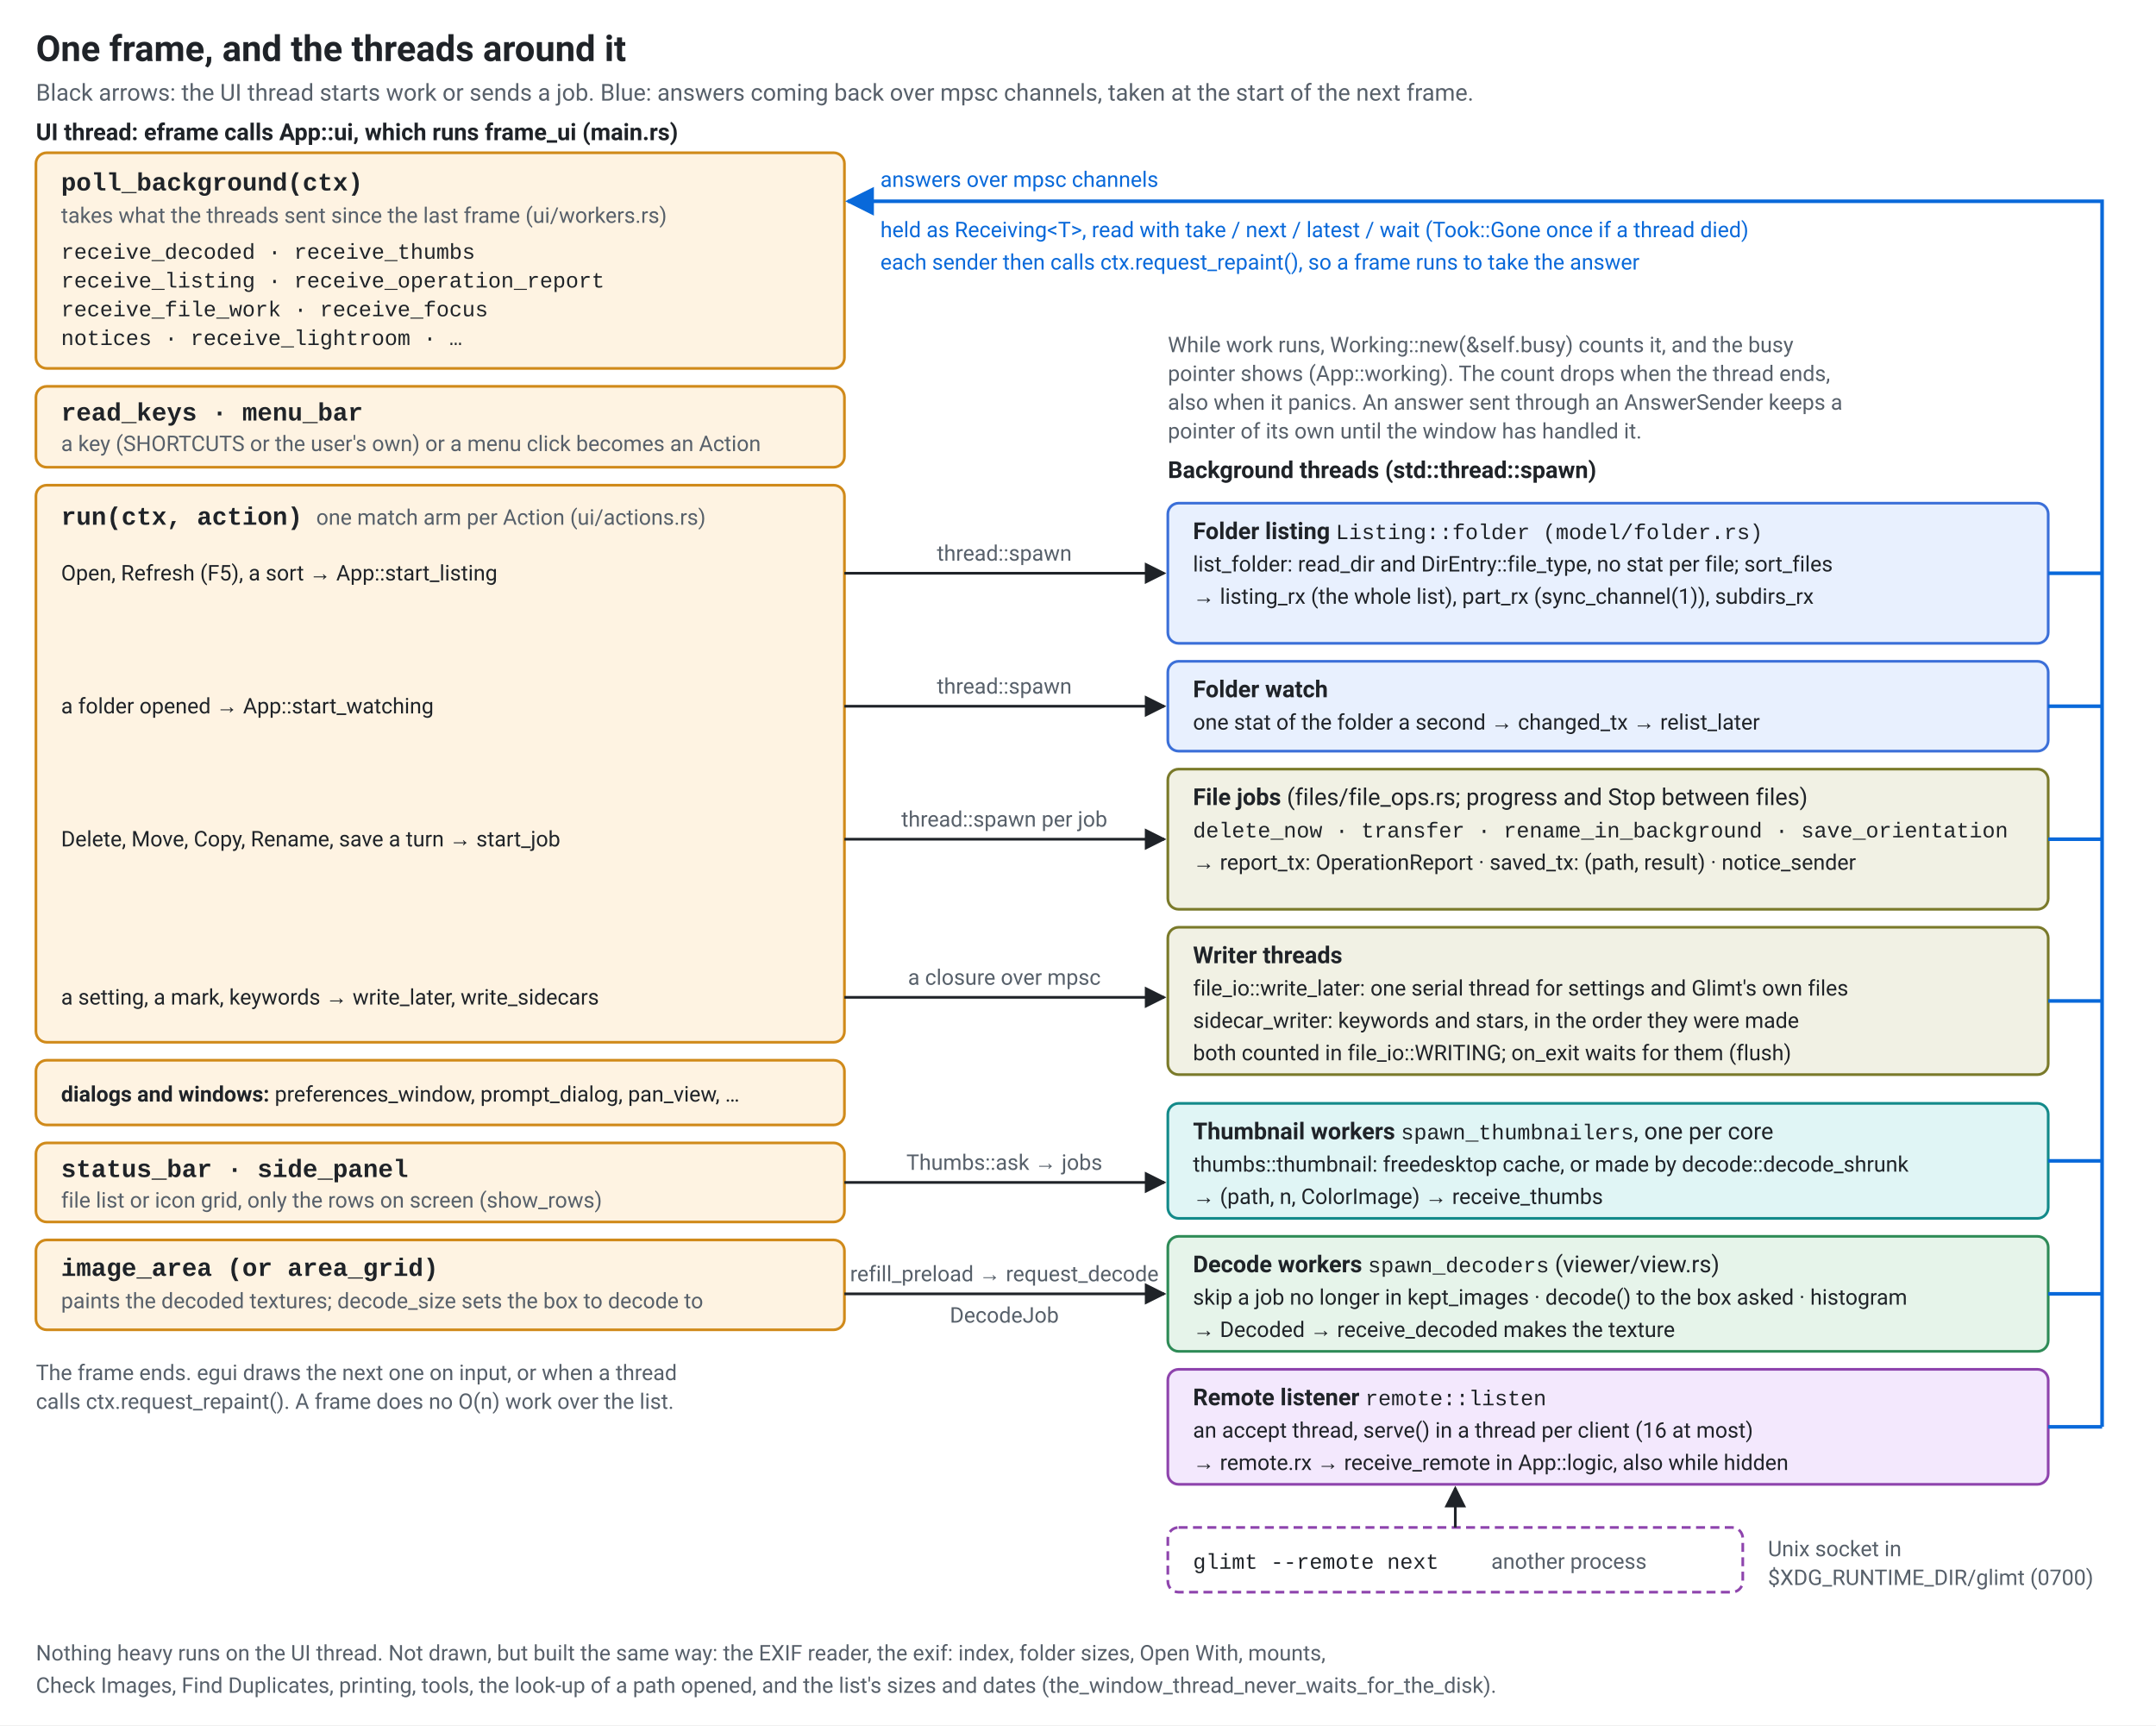
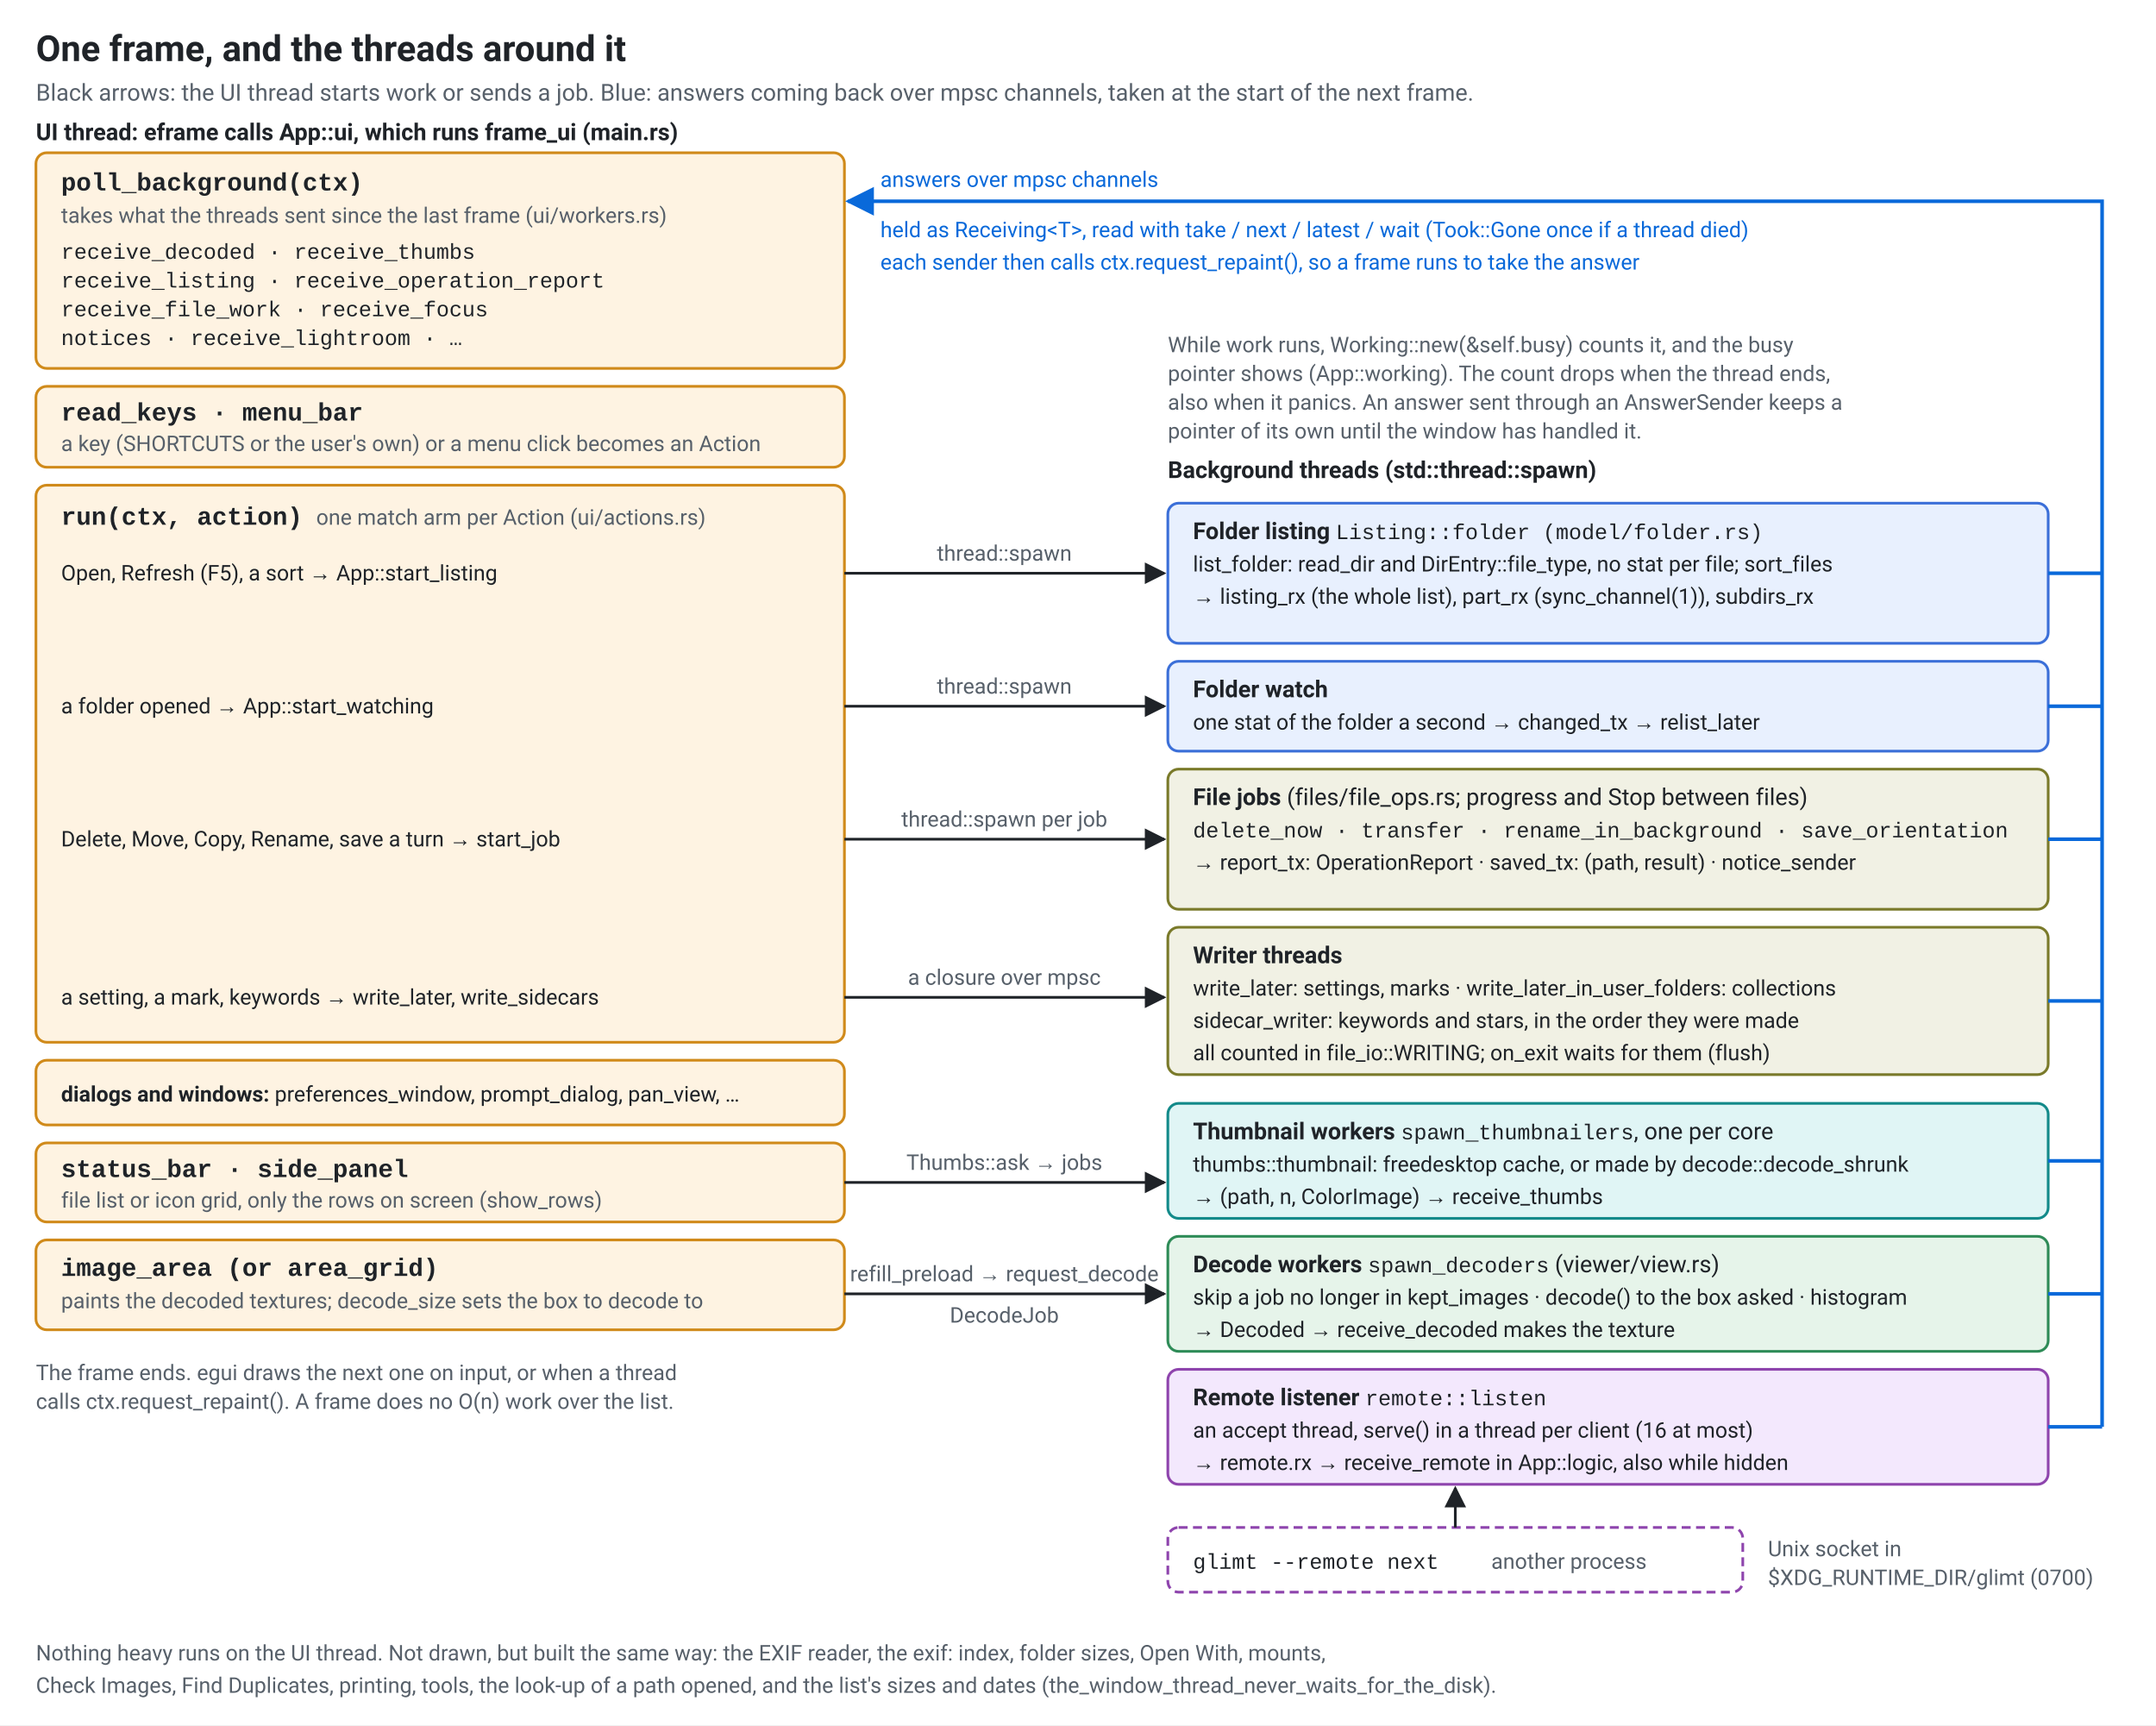
<svg xmlns="http://www.w3.org/2000/svg" viewBox="0 0 1200 960" width="1200" height="960" role="img" aria-label="One frame of Glimt and its background threads. The UI thread's frame_ui takes what threads sent (poll_background), turns keys and clicks into an Action, runs it, and draws. Actions and drawing start threads or send them jobs: folder listing, folder watch, file jobs, writer threads, thumbnail and decode workers; the remote listener takes commands from other processes, which App::logic takes before each frame and also while the window is hidden. Every thread answers over an mpsc channel held as Receiving and calls request_repaint, so the next frame picks the answer up.">
  <defs>
    <marker id="arrow" viewBox="0 0 10 10" refX="9" refY="5" markerWidth="8" markerHeight="8" orient="auto-start-reverse">
      <path d="M0,0 L10,5 L0,10 z" fill="#1f2328" />
    </marker>
    <marker id="arrow-blue" viewBox="0 0 10 10" refX="9" refY="5" markerWidth="8" markerHeight="8" orient="auto-start-reverse">
      <path d="M0,0 L10,5 L0,10 z" fill="#0969da" />
    </marker>
  </defs>
  <rect x="0" y="0" width="1200" height="960" fill="#ffffff" />
  <g font-family="system-ui, -apple-system, 'Segoe UI', Roboto, 'Helvetica Neue', Arial, sans-serif" fill="#1f2328">
    <text x="20" y="34" font-size="20" font-weight="700">One frame, and the threads around it</text>
    <text x="20" y="56" font-size="13" fill="#57606a">Black arrows: the UI thread starts work or sends a job. Blue: answers coming back over mpsc channels, taken at the start of the next frame.</text>
    <text x="20" y="78" font-size="13" font-weight="700">UI thread: eframe calls App::ui, which runs frame_ui (main.rs)</text>
    <rect x="20" y="85" width="450" height="120" rx="6" fill="#fef3e2" stroke="#d08a1a" stroke-width="1.5" />
    <text x="34" y="106" font-size="14" font-weight="700" font-family="ui-monospace, SFMono-Regular, Menlo, Consolas, 'Liberation Mono', monospace">poll_background(ctx)</text>
    <text x="34" y="124" font-size="12" fill="#57606a">takes what the threads sent since the last frame (ui/workers.rs)</text>
    <g font-size="12" font-family="ui-monospace, SFMono-Regular, Menlo, Consolas, 'Liberation Mono', monospace">
      <text x="34" y="144">receive_decoded · receive_thumbs</text>
      <text x="34" y="160">receive_listing · receive_operation_report</text>
      <text x="34" y="176">receive_file_work · receive_focus</text>
      <text x="34" y="192">notices · receive_lightroom · …</text>
    </g>
    <rect x="20" y="215" width="450" height="45" rx="6" fill="#fef3e2" stroke="#d08a1a" stroke-width="1.5" />
    <text x="34" y="234" font-size="14" font-weight="700" font-family="ui-monospace, SFMono-Regular, Menlo, Consolas, 'Liberation Mono', monospace">read_keys · menu_bar</text>
    <text x="34" y="251" font-size="12" fill="#57606a">a key (SHORTCUTS or the user's own) or a menu click becomes an Action</text>
    <rect x="20" y="270" width="450" height="310" rx="6" fill="#fef3e2" stroke="#d08a1a" stroke-width="1.5" />
    <text x="34" y="292" font-size="14" font-weight="700" font-family="ui-monospace, SFMono-Regular, Menlo, Consolas, 'Liberation Mono', monospace">run(ctx, action)</text>
    <text x="176" y="292" font-size="12" fill="#57606a">one match arm per Action (ui/actions.rs)</text>
    <g font-size="12">
      <text x="34" y="323">Open, Refresh (F5), a sort → App::start_listing</text>
      <text x="34" y="397">a folder opened → App::start_watching</text>
      <text x="34" y="471">Delete, Move, Copy, Rename, save a turn → start_job</text>
      <text x="34" y="559">a setting, a mark, keywords → write_later, write_sidecars</text>
    </g>
    <rect x="20" y="590" width="450" height="36" rx="6" fill="#fef3e2" stroke="#d08a1a" stroke-width="1.5" />
    <text x="34" y="613" font-size="12">
      <tspan font-weight="700">dialogs and windows:</tspan> preferences_window, prompt_dialog, pan_view, …</text>
    <rect x="20" y="636" width="450" height="44" rx="6" fill="#fef3e2" stroke="#d08a1a" stroke-width="1.5" />
    <text x="34" y="655" font-size="14" font-weight="700" font-family="ui-monospace, SFMono-Regular, Menlo, Consolas, 'Liberation Mono', monospace">status_bar · side_panel</text>
    <text x="34" y="672" font-size="12" fill="#57606a">file list or icon grid, only the rows on screen (show_rows)</text>
    <rect x="20" y="690" width="450" height="50" rx="6" fill="#fef3e2" stroke="#d08a1a" stroke-width="1.5" />
    <text x="34" y="710" font-size="14" font-weight="700" font-family="ui-monospace, SFMono-Regular, Menlo, Consolas, 'Liberation Mono', monospace">image_area (or area_grid)</text>
    <text x="34" y="728" font-size="12" fill="#57606a">paints the decoded textures; decode_size sets the box to decode to</text>
    <text x="20" y="768" font-size="12" fill="#57606a">The frame ends. egui draws the next one on input, or when a thread</text>
    <text x="20" y="784" font-size="12" fill="#57606a">calls ctx.request_repaint(). A frame does no O(n) work over the list.</text>
    <g font-size="12" fill="#57606a" text-anchor="middle">
      <line x1="470" y1="319" x2="648" y2="319" stroke="#1f2328" stroke-width="1.5" marker-end="url(#arrow)" />
      <text x="559" y="312">thread::spawn</text>
      <line x1="470" y1="393" x2="648" y2="393" stroke="#1f2328" stroke-width="1.5" marker-end="url(#arrow)" />
      <text x="559" y="386">thread::spawn</text>
      <line x1="470" y1="467" x2="648" y2="467" stroke="#1f2328" stroke-width="1.5" marker-end="url(#arrow)" />
      <text x="559" y="460">thread::spawn per job</text>
      <line x1="470" y1="555" x2="648" y2="555" stroke="#1f2328" stroke-width="1.5" marker-end="url(#arrow)" />
      <text x="559" y="548">a closure over mpsc</text>
      <line x1="470" y1="658" x2="648" y2="658" stroke="#1f2328" stroke-width="1.5" marker-end="url(#arrow)" />
      <text x="559" y="651">Thumbs::ask → jobs</text>
      <line x1="470" y1="720" x2="648" y2="720" stroke="#1f2328" stroke-width="1.5" marker-end="url(#arrow)" />
      <text x="559" y="713">refill_preload → request_decode</text>
      <text x="559" y="736">DecodeJob</text>
    </g>
    <text x="650" y="196" font-size="12" fill="#57606a">While work runs, Working::new(&amp;self.busy) counts it, and the busy</text>
    <text x="650" y="212" font-size="12" fill="#57606a">pointer shows (App::working). The count drops when the thread ends,</text>
    <text x="650" y="228" font-size="12" fill="#57606a">also when it panics. An answer sent through an AnswerSender keeps a</text>
    <text x="650" y="244" font-size="12" fill="#57606a">pointer of its own until the window has handled it.</text>
    <text x="650" y="266" font-size="13" font-weight="700">Background threads (std::thread::spawn)</text>
    <rect x="650" y="280" width="490" height="78" rx="6" fill="#e8f0fe" stroke="#3b6fd8" stroke-width="1.5" />
    <text x="664" y="300" font-size="13">
      <tspan font-weight="700">Folder listing</tspan>
      <tspan font-family="ui-monospace, SFMono-Regular, Menlo, Consolas, 'Liberation Mono', monospace" font-size="12">Listing::folder (model/folder.rs)</tspan>
    </text>
    <text x="664" y="318" font-size="12">list_folder: read_dir and DirEntry::file_type, no stat per file; sort_files</text>
    <text x="664" y="336" font-size="12">→ listing_rx (the whole list), part_rx (sync_channel(1)), subdirs_rx</text>
    <rect x="650" y="368" width="490" height="50" rx="6" fill="#e8f0fe" stroke="#3b6fd8" stroke-width="1.5" />
    <text x="664" y="388" font-size="13" font-weight="700">Folder watch</text>
    <text x="664" y="406" font-size="12">one stat of the folder a second → changed_tx → relist_later</text>
    <rect x="650" y="428" width="490" height="78" rx="6" fill="#f1f1e4" stroke="#7a7a2a" stroke-width="1.5" />
    <text x="664" y="448" font-size="13">
      <tspan font-weight="700">File jobs</tspan> (files/file_ops.rs; progress and Stop between files)</text>
    <text x="664" y="466" font-size="12" font-family="ui-monospace, SFMono-Regular, Menlo, Consolas, 'Liberation Mono', monospace">delete_now · transfer · rename_in_background · save_orientation</text>
    <text x="664" y="484" font-size="12">→ report_tx: OperationReport · saved_tx: (path, result) · notice_sender</text>
    <rect x="650" y="516" width="490" height="82" rx="6" fill="#f1f1e4" stroke="#7a7a2a" stroke-width="1.5" />
    <text x="664" y="536" font-size="13" font-weight="700">Writer threads</text>
-     <text x="664" y="554" font-size="12">file_io::write_later: one serial thread for settings and Glimt's own files</text>
+     <text x="664" y="554" font-size="12">write_later: settings, marks · write_later_in_user_folders: collections</text>
    <text x="664" y="572" font-size="12">sidecar_writer: keywords and stars, in the order they were made</text>
-     <text x="664" y="590" font-size="12">both counted in file_io::WRITING; on_exit waits for them (flush)</text>
+     <text x="664" y="590" font-size="12">all counted in file_io::WRITING; on_exit waits for them (flush)</text>
    <rect x="650" y="614" width="490" height="64" rx="6" fill="#e0f5f5" stroke="#138a8a" stroke-width="1.5" />
    <text x="664" y="634" font-size="13">
      <tspan font-weight="700">Thumbnail workers</tspan>
      <tspan font-family="ui-monospace, SFMono-Regular, Menlo, Consolas, 'Liberation Mono', monospace" font-size="12">spawn_thumbnailers</tspan>, one per core</text>
    <text x="664" y="652" font-size="12">thumbs::thumbnail: freedesktop cache, or made by decode::decode_shrunk</text>
    <text x="664" y="670" font-size="12">→ (path, n, ColorImage) → receive_thumbs</text>
    <rect x="650" y="688" width="490" height="64" rx="6" fill="#e6f4ea" stroke="#2e8b57" stroke-width="1.5" />
    <text x="664" y="708" font-size="13">
      <tspan font-weight="700">Decode workers</tspan>
      <tspan font-family="ui-monospace, SFMono-Regular, Menlo, Consolas, 'Liberation Mono', monospace" font-size="12">spawn_decoders</tspan> (viewer/view.rs)</text>
    <text x="664" y="726" font-size="12">skip a job no longer in kept_images · decode() to the box asked · histogram</text>
    <text x="664" y="744" font-size="12">→ Decoded → receive_decoded makes the texture</text>
    <rect x="650" y="762" width="490" height="64" rx="6" fill="#f3e8fd" stroke="#8e44ad" stroke-width="1.5" />
    <text x="664" y="782" font-size="13">
      <tspan font-weight="700">Remote listener</tspan>
      <tspan font-family="ui-monospace, SFMono-Regular, Menlo, Consolas, 'Liberation Mono', monospace" font-size="12">remote::listen</tspan>
    </text>
    <text x="664" y="800" font-size="12">an accept thread, serve() in a thread per client (16 at most)</text>
    <text x="664" y="818" font-size="12">→ remote.rx → receive_remote in App::logic, also while hidden</text>
    <rect x="650" y="850" width="320" height="36" rx="6" fill="#ffffff" stroke="#8e44ad" stroke-width="1.5" stroke-dasharray="5 3" />
    <text x="664" y="873" font-size="12" font-family="ui-monospace, SFMono-Regular, Menlo, Consolas, 'Liberation Mono', monospace">glimt --remote next</text>
    <text x="830" y="873" font-size="12" fill="#57606a">another process</text>
    <line x1="810" y1="850" x2="810" y2="828" stroke="#1f2328" stroke-width="1.5" marker-end="url(#arrow)" />
    <text x="984" y="866" font-size="12" fill="#57606a">Unix socket in</text>
    <text x="984" y="882" font-size="12" fill="#57606a">$XDG_RUNTIME_DIR/glimt (0700)</text>
    <g stroke="#0969da" stroke-width="2" fill="none">
      <line x1="1140" y1="319" x2="1170" y2="319" />
      <line x1="1140" y1="393" x2="1170" y2="393" />
      <line x1="1140" y1="467" x2="1170" y2="467" />
      <line x1="1140" y1="557" x2="1170" y2="557" />
      <line x1="1140" y1="646" x2="1170" y2="646" />
      <line x1="1140" y1="720" x2="1170" y2="720" />
      <line x1="1140" y1="794" x2="1170" y2="794" />
      <polyline points="1170,794 1170,112 472,112" marker-end="url(#arrow-blue)" />
    </g>
    <g font-size="12" fill="#0969da">
      <text x="490" y="104">answers over mpsc channels</text>
      <text x="490" y="132">held as Receiving&lt;T&gt;, read with take / next / latest / wait (Took::Gone once if a thread died)</text>
      <text x="490" y="150">each sender then calls ctx.request_repaint(), so a frame runs to take the answer</text>
    </g>
    <text x="20" y="924" font-size="12" fill="#57606a">Nothing heavy runs on the UI thread. Not drawn, but built the same way: the EXIF reader, the exif: index, folder sizes, Open With, mounts,</text>
    <text x="20" y="942" font-size="12" fill="#57606a">Check Images, Find Duplicates, printing, tools, the look-up of a path opened, and the list's sizes and dates (the_window_thread_never_waits_for_the_disk).</text>
  </g>
</svg>
